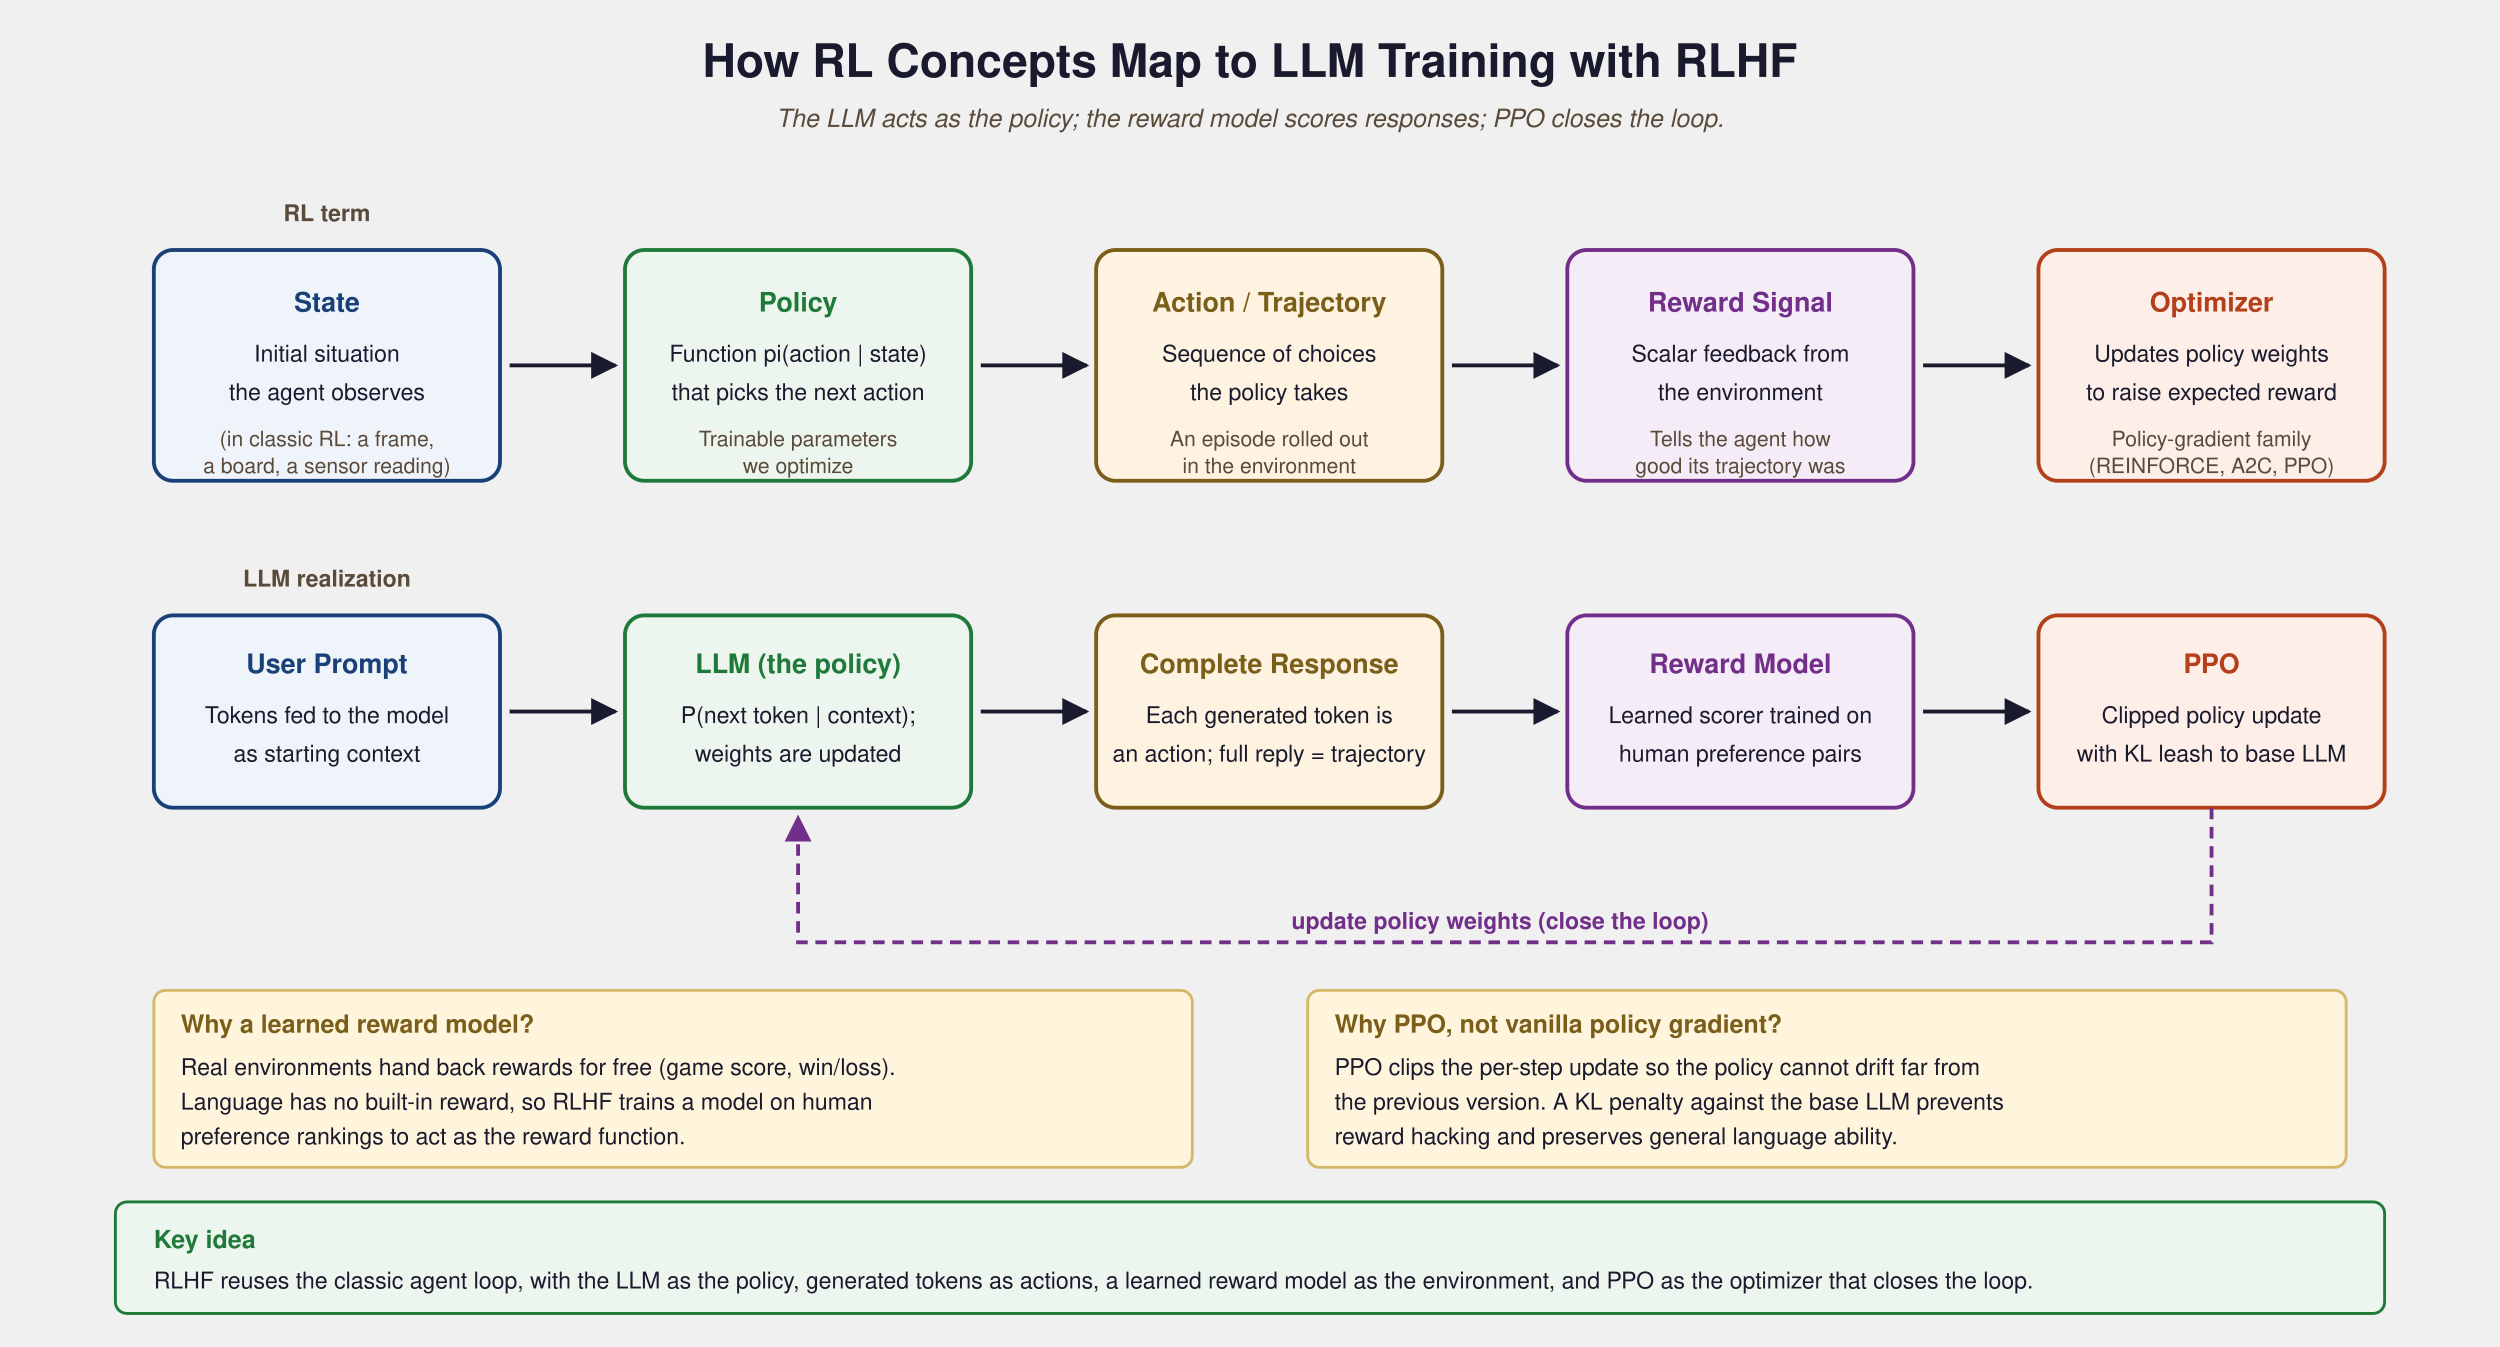
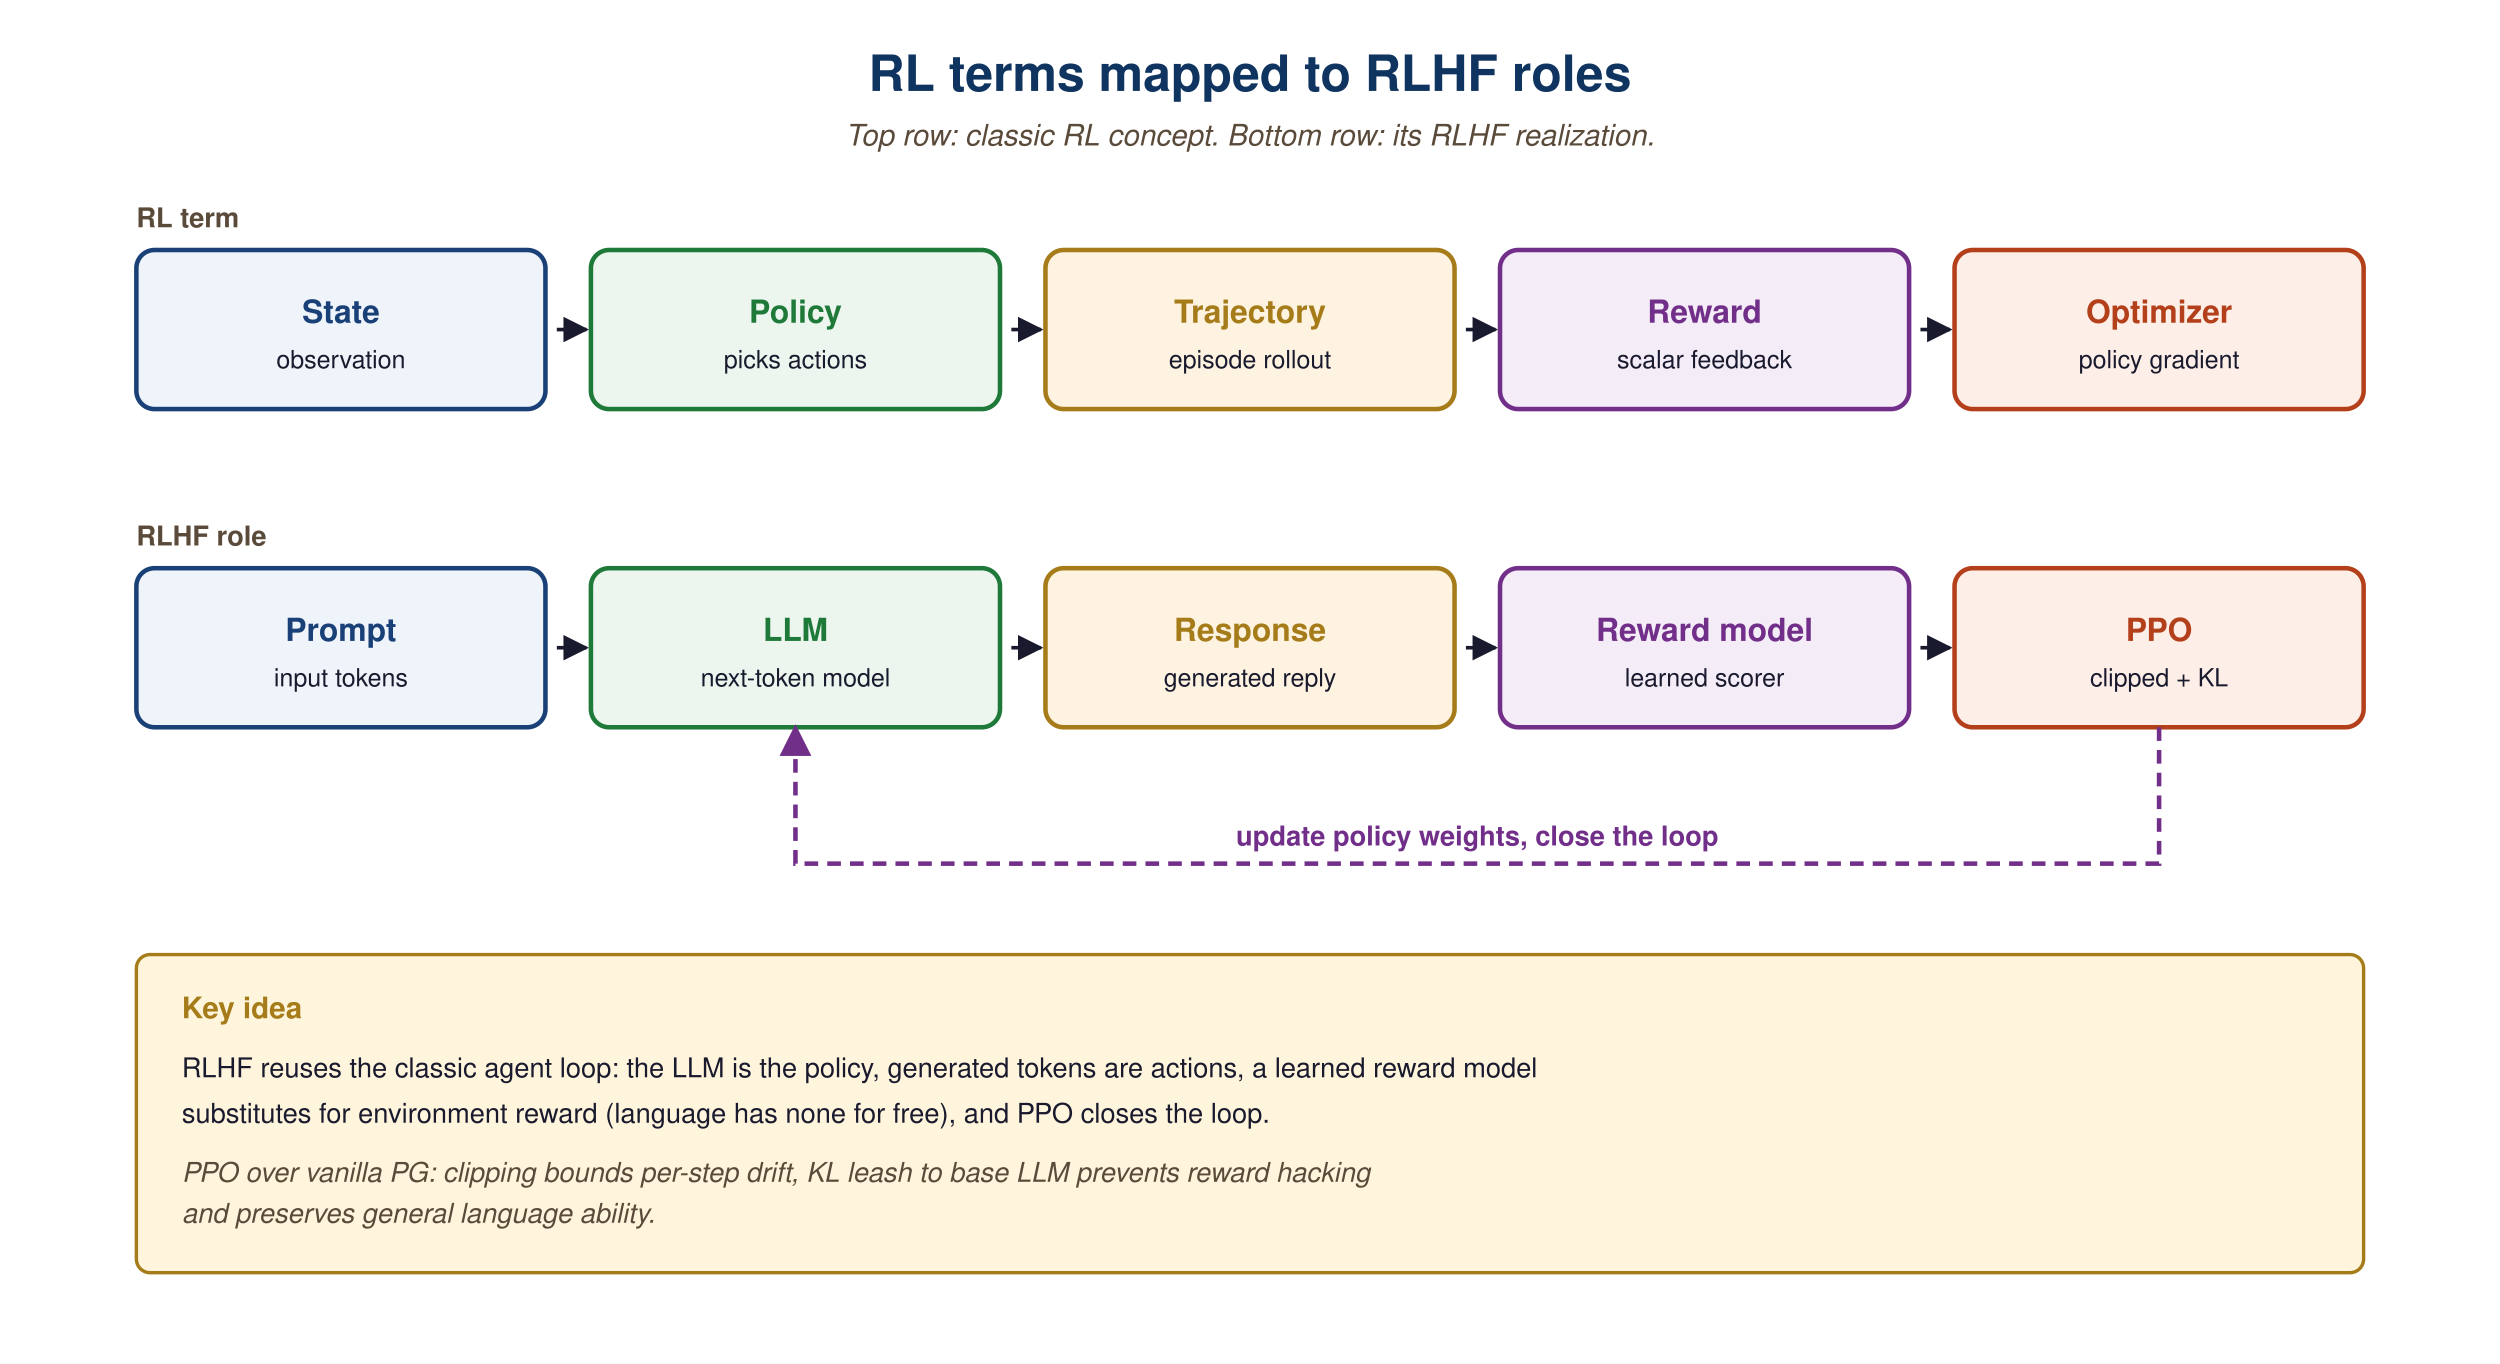
- <svg xmlns="http://www.w3.org/2000/svg" viewBox="0 0 1300 700" font-family="Helvetica, Arial, sans-serif">
+ <svg xmlns="http://www.w3.org/2000/svg" viewBox="0 0 1100 600" font-family="Helvetica, Arial, sans-serif">
+   <rect width="1100" height="600" fill="#ffffff" />
  <defs>
    <marker id="arr" viewBox="0 0 10 10" refX="9" refY="5" markerWidth="7" markerHeight="7" orient="auto-start-reverse">
      <path d="M 0 0 L 10 5 L 0 10 z" fill="#1a1a2e" />
    </marker>
-     <marker id="arrDash" viewBox="0 0 10 10" refX="9" refY="5" markerWidth="7" markerHeight="7" orient="auto-start-reverse">
+     <marker id="arrPurple" viewBox="0 0 10 10" refX="9" refY="5" markerWidth="7" markerHeight="7" orient="auto-start-reverse">
      <path d="M 0 0 L 10 5 L 0 10 z" fill="#722f8a" />
    </marker>
  </defs>
-   <text x="650" y="40" font-size="24" font-weight="600" text-anchor="middle" fill="#1a1a2e">How RL Concepts Map to LLM Training with RLHF</text>
-   <text x="650" y="66" font-size="13" font-style="italic" text-anchor="middle" fill="#5a4a3a">The LLM acts as the policy; the reward model scores responses; PPO closes the loop.</text>
-   <g font-size="12" fill="#1a1a2e">
-     <text x="170" y="115" font-size="12" font-weight="700" text-anchor="middle" fill="#5a4a3a">RL term</text>
-     <text x="170" y="305" font-size="12" font-weight="700" text-anchor="middle" fill="#5a4a3a">LLM realization</text>
-     <g transform="translate(80, 130)">
-       <rect width="180" height="120" rx="10" fill="#eef4fa" stroke="#1a4078" stroke-width="2" />
-       <text x="90" y="32" font-size="14" font-weight="700" text-anchor="middle" fill="#1a4078">State</text>
-       <text x="90" y="58" font-size="12" text-anchor="middle">Initial situation</text>
-       <text x="90" y="78" font-size="12" text-anchor="middle">the agent observes</text>
-       <text x="90" y="102" font-size="11" text-anchor="middle" fill="#5a4a3a">(in classic RL: a frame,</text>
-       <text x="90" y="116" font-size="11" text-anchor="middle" fill="#5a4a3a">a board, a sensor reading)</text>
-     </g>
-     <g transform="translate(80, 320)">
-       <rect width="180" height="100" rx="10" fill="#eef4fa" stroke="#1a4078" stroke-width="2" />
-       <text x="90" y="30" font-size="14" font-weight="700" text-anchor="middle" fill="#1a4078">User Prompt</text>
-       <text x="90" y="56" font-size="12" text-anchor="middle">Tokens fed to the model</text>
-       <text x="90" y="76" font-size="12" text-anchor="middle">as starting context</text>
-     </g>
-     <line x1="265" y1="190" x2="320" y2="190" stroke="#1a1a2e" stroke-width="2" marker-end="url(#arr)" />
-     <line x1="265" y1="370" x2="320" y2="370" stroke="#1a1a2e" stroke-width="2" marker-end="url(#arr)" />
-     <g transform="translate(325, 130)">
-       <rect width="180" height="120" rx="10" fill="#ecf6ee" stroke="#1f7a3a" stroke-width="2" />
-       <text x="90" y="32" font-size="14" font-weight="700" text-anchor="middle" fill="#1f7a3a">Policy</text>
-       <text x="90" y="58" font-size="12" text-anchor="middle">Function pi(action | state)</text>
-       <text x="90" y="78" font-size="12" text-anchor="middle">that picks the next action</text>
-       <text x="90" y="102" font-size="11" text-anchor="middle" fill="#5a4a3a">Trainable parameters</text>
-       <text x="90" y="116" font-size="11" text-anchor="middle" fill="#5a4a3a">we optimize</text>
-     </g>
-     <g transform="translate(325, 320)">
-       <rect width="180" height="100" rx="10" fill="#ecf6ee" stroke="#1f7a3a" stroke-width="2" />
-       <text x="90" y="30" font-size="14" font-weight="700" text-anchor="middle" fill="#1f7a3a">LLM (the policy)</text>
-       <text x="90" y="56" font-size="12" text-anchor="middle">P(next token | context);</text>
-       <text x="90" y="76" font-size="12" text-anchor="middle">weights are updated</text>
-     </g>
-     <line x1="510" y1="190" x2="565" y2="190" stroke="#1a1a2e" stroke-width="2" marker-end="url(#arr)" />
-     <line x1="510" y1="370" x2="565" y2="370" stroke="#1a1a2e" stroke-width="2" marker-end="url(#arr)" />
-     <g transform="translate(570, 130)">
-       <rect width="180" height="120" rx="10" fill="#fef3e0" stroke="#7a5e1a" stroke-width="2" />
-       <text x="90" y="32" font-size="14" font-weight="700" text-anchor="middle" fill="#7a5e1a">Action / Trajectory</text>
-       <text x="90" y="58" font-size="12" text-anchor="middle">Sequence of choices</text>
-       <text x="90" y="78" font-size="12" text-anchor="middle">the policy takes</text>
-       <text x="90" y="102" font-size="11" text-anchor="middle" fill="#5a4a3a">An episode rolled out</text>
-       <text x="90" y="116" font-size="11" text-anchor="middle" fill="#5a4a3a">in the environment</text>
-     </g>
-     <g transform="translate(570, 320)">
-       <rect width="180" height="100" rx="10" fill="#fef3e0" stroke="#7a5e1a" stroke-width="2" />
-       <text x="90" y="30" font-size="14" font-weight="700" text-anchor="middle" fill="#7a5e1a">Complete Response</text>
-       <text x="90" y="56" font-size="12" text-anchor="middle">Each generated token is</text>
-       <text x="90" y="76" font-size="12" text-anchor="middle">an action; full reply = trajectory</text>
-     </g>
-     <line x1="755" y1="190" x2="810" y2="190" stroke="#1a1a2e" stroke-width="2" marker-end="url(#arr)" />
-     <line x1="755" y1="370" x2="810" y2="370" stroke="#1a1a2e" stroke-width="2" marker-end="url(#arr)" />
-     <g transform="translate(815, 130)">
-       <rect width="180" height="120" rx="10" fill="#f4ecf7" stroke="#722f8a" stroke-width="2" />
-       <text x="90" y="32" font-size="14" font-weight="700" text-anchor="middle" fill="#722f8a">Reward Signal</text>
-       <text x="90" y="58" font-size="12" text-anchor="middle">Scalar feedback from</text>
-       <text x="90" y="78" font-size="12" text-anchor="middle">the environment</text>
-       <text x="90" y="102" font-size="11" text-anchor="middle" fill="#5a4a3a">Tells the agent how</text>
-       <text x="90" y="116" font-size="11" text-anchor="middle" fill="#5a4a3a">good its trajectory was</text>
-     </g>
-     <g transform="translate(815, 320)">
-       <rect width="180" height="100" rx="10" fill="#f4ecf7" stroke="#722f8a" stroke-width="2" />
-       <text x="90" y="30" font-size="14" font-weight="700" text-anchor="middle" fill="#722f8a">Reward Model</text>
-       <text x="90" y="56" font-size="12" text-anchor="middle">Learned scorer trained on</text>
-       <text x="90" y="76" font-size="12" text-anchor="middle">human preference pairs</text>
-     </g>
-     <line x1="1000" y1="190" x2="1055" y2="190" stroke="#1a1a2e" stroke-width="2" marker-end="url(#arr)" />
-     <line x1="1000" y1="370" x2="1055" y2="370" stroke="#1a1a2e" stroke-width="2" marker-end="url(#arr)" />
-     <g transform="translate(1060, 130)">
-       <rect width="180" height="120" rx="10" fill="#fdeee8" stroke="#b3401b" stroke-width="2" />
-       <text x="90" y="32" font-size="14" font-weight="700" text-anchor="middle" fill="#b3401b">Optimizer</text>
-       <text x="90" y="58" font-size="12" text-anchor="middle">Updates policy weights</text>
-       <text x="90" y="78" font-size="12" text-anchor="middle">to raise expected reward</text>
-       <text x="90" y="102" font-size="11" text-anchor="middle" fill="#5a4a3a">Policy-gradient family</text>
-       <text x="90" y="116" font-size="11" text-anchor="middle" fill="#5a4a3a">(REINFORCE, A2C, PPO)</text>
-     </g>
-     <g transform="translate(1060, 320)">
-       <rect width="180" height="100" rx="10" fill="#fdeee8" stroke="#b3401b" stroke-width="2" />
-       <text x="90" y="30" font-size="14" font-weight="700" text-anchor="middle" fill="#b3401b">PPO</text>
-       <text x="90" y="56" font-size="12" text-anchor="middle">Clipped policy update</text>
-       <text x="90" y="76" font-size="12" text-anchor="middle">with KL leash to base LLM</text>
-     </g>
+   <text x="550" y="40" font-size="22" font-weight="700" text-anchor="middle" fill="#0f3460">RL terms mapped to RLHF roles</text>
+   <text x="550" y="64" font-size="13" font-style="italic" text-anchor="middle" fill="#5a4a3a">Top row: classic RL concept. Bottom row: its RLHF realization.</text>
+   <text x="60" y="100" font-size="12" font-weight="700" fill="#5a4a3a">RL term</text>
+   <text x="60" y="240" font-size="12" font-weight="700" fill="#5a4a3a">RLHF role</text>
+   <g transform="translate(60, 110)">
+     <rect width="180" height="70" rx="8" fill="#eef4fa" stroke="#1a4078" stroke-width="2" />
+     <text x="90" y="32" font-size="14" font-weight="700" text-anchor="middle" fill="#1a4078">State</text>
+     <text x="90" y="52" font-size="11" text-anchor="middle" fill="#1a1a2e">observation</text>
  </g>
-   <path d="M 1150 420 L 1150 490 L 415 490 L 415 425" fill="none" stroke="#722f8a" stroke-width="2" stroke-dasharray="6 4" marker-end="url(#arrDash)" />
-   <text x="780" y="483" font-size="12" font-weight="700" text-anchor="middle" fill="#722f8a">update policy weights (close the loop)</text>
-   <g transform="translate(80, 515)">
-     <rect width="540" height="92" rx="6" fill="#fff5dc" stroke="#d4b96a" stroke-width="1.5" />
-     <text x="14" y="22" font-size="13" font-weight="700" fill="#7a5e1a">Why a learned reward model?</text>
-     <text x="14" y="44" font-size="12" fill="#1a1a2e">Real environments hand back rewards for free (game score, win/loss).</text>
-     <text x="14" y="62" font-size="12" fill="#1a1a2e">Language has no built-in reward, so RLHF trains a model on human</text>
-     <text x="14" y="80" font-size="12" fill="#1a1a2e">preference rankings to act as the reward function.</text>
+   <g transform="translate(60, 250)">
+     <rect width="180" height="70" rx="8" fill="#eef4fa" stroke="#1a4078" stroke-width="2" />
+     <text x="90" y="32" font-size="14" font-weight="700" text-anchor="middle" fill="#1a4078">Prompt</text>
+     <text x="90" y="52" font-size="11" text-anchor="middle" fill="#1a1a2e">input tokens</text>
  </g>
-   <g transform="translate(680, 515)">
-     <rect width="540" height="92" rx="6" fill="#fff5dc" stroke="#d4b96a" stroke-width="1.5" />
-     <text x="14" y="22" font-size="13" font-weight="700" fill="#7a5e1a">Why PPO, not vanilla policy gradient?</text>
-     <text x="14" y="44" font-size="12" fill="#1a1a2e">PPO clips the per-step update so the policy cannot drift far from</text>
-     <text x="14" y="62" font-size="12" fill="#1a1a2e">the previous version. A KL penalty against the base LLM prevents</text>
-     <text x="14" y="80" font-size="12" fill="#1a1a2e">reward hacking and preserves general language ability.</text>
+   <g transform="translate(260, 110)">
+     <rect width="180" height="70" rx="8" fill="#ecf6ee" stroke="#1f7a3a" stroke-width="2" />
+     <text x="90" y="32" font-size="14" font-weight="700" text-anchor="middle" fill="#1f7a3a">Policy</text>
+     <text x="90" y="52" font-size="11" text-anchor="middle" fill="#1a1a2e">picks actions</text>
  </g>
-   <g transform="translate(60, 625)">
-     <rect width="1180" height="58" rx="6" fill="#ecf6ee" stroke="#1f7a3a" stroke-width="1.5" />
-     <text x="20" y="24" font-size="13" font-weight="700" fill="#1f7a3a">Key idea</text>
-     <text x="20" y="45" font-size="12" fill="#1a1a2e">RLHF reuses the classic agent loop, with the LLM as the policy, generated tokens as actions, a learned reward model as the environment, and PPO as the optimizer that closes the loop.</text>
+   <g transform="translate(260, 250)">
+     <rect width="180" height="70" rx="8" fill="#ecf6ee" stroke="#1f7a3a" stroke-width="2" />
+     <text x="90" y="32" font-size="14" font-weight="700" text-anchor="middle" fill="#1f7a3a">LLM</text>
+     <text x="90" y="52" font-size="11" text-anchor="middle" fill="#1a1a2e">next-token model</text>
+   </g>
+   <g transform="translate(460, 110)">
+     <rect width="180" height="70" rx="8" fill="#fef3e0" stroke="#a67c1a" stroke-width="2" />
+     <text x="90" y="32" font-size="14" font-weight="700" text-anchor="middle" fill="#a67c1a">Trajectory</text>
+     <text x="90" y="52" font-size="11" text-anchor="middle" fill="#1a1a2e">episode rollout</text>
+   </g>
+   <g transform="translate(460, 250)">
+     <rect width="180" height="70" rx="8" fill="#fef3e0" stroke="#a67c1a" stroke-width="2" />
+     <text x="90" y="32" font-size="14" font-weight="700" text-anchor="middle" fill="#a67c1a">Response</text>
+     <text x="90" y="52" font-size="11" text-anchor="middle" fill="#1a1a2e">generated reply</text>
+   </g>
+   <g transform="translate(660, 110)">
+     <rect width="180" height="70" rx="8" fill="#f4ecf7" stroke="#722f8a" stroke-width="2" />
+     <text x="90" y="32" font-size="14" font-weight="700" text-anchor="middle" fill="#722f8a">Reward</text>
+     <text x="90" y="52" font-size="11" text-anchor="middle" fill="#1a1a2e">scalar feedback</text>
+   </g>
+   <g transform="translate(660, 250)">
+     <rect width="180" height="70" rx="8" fill="#f4ecf7" stroke="#722f8a" stroke-width="2" />
+     <text x="90" y="32" font-size="14" font-weight="700" text-anchor="middle" fill="#722f8a">Reward model</text>
+     <text x="90" y="52" font-size="11" text-anchor="middle" fill="#1a1a2e">learned scorer</text>
+   </g>
+   <g transform="translate(860, 110)">
+     <rect width="180" height="70" rx="8" fill="#fdeee8" stroke="#b3401b" stroke-width="2" />
+     <text x="90" y="32" font-size="14" font-weight="700" text-anchor="middle" fill="#b3401b">Optimizer</text>
+     <text x="90" y="52" font-size="11" text-anchor="middle" fill="#1a1a2e">policy gradient</text>
+   </g>
+   <g transform="translate(860, 250)">
+     <rect width="180" height="70" rx="8" fill="#fdeee8" stroke="#b3401b" stroke-width="2" />
+     <text x="90" y="32" font-size="14" font-weight="700" text-anchor="middle" fill="#b3401b">PPO</text>
+     <text x="90" y="52" font-size="11" text-anchor="middle" fill="#1a1a2e">clipped + KL</text>
+   </g>
+   <g stroke="#1a1a2e" stroke-width="1.6" fill="none" marker-end="url(#arr)">
+     <line x1="245" y1="145" x2="258" y2="145" />
+     <line x1="445" y1="145" x2="458" y2="145" />
+     <line x1="645" y1="145" x2="658" y2="145" />
+     <line x1="845" y1="145" x2="858" y2="145" />
+     <line x1="245" y1="285" x2="258" y2="285" />
+     <line x1="445" y1="285" x2="458" y2="285" />
+     <line x1="645" y1="285" x2="658" y2="285" />
+     <line x1="845" y1="285" x2="858" y2="285" />
+   </g>
+   <path d="M 950 320 L 950 380 L 350 380 L 350 320" fill="none" stroke="#722f8a" stroke-width="2" stroke-dasharray="6 4" marker-end="url(#arrPurple)" />
+   <text x="650" y="372" font-size="12" font-weight="700" text-anchor="middle" fill="#722f8a">update policy weights, close the loop</text>
+   <g transform="translate(60, 420)">
+     <rect width="980" height="140" rx="6" fill="#fff5dc" stroke="#a67c1a" stroke-width="1.5" />
+     <text x="20" y="28" font-size="13" font-weight="700" fill="#a67c1a">Key idea</text>
+     <text x="20" y="54" font-size="12" fill="#1a1a2e">RLHF reuses the classic agent loop: the LLM is the policy, generated tokens are actions, a learned reward model</text>
+     <text x="20" y="74" font-size="12" fill="#1a1a2e">substitutes for environment reward (language has none for free), and PPO closes the loop.</text>
+     <text x="20" y="100" font-size="12" font-style="italic" fill="#5a4a3a">PPO over vanilla PG: clipping bounds per-step drift, KL leash to base LLM prevents reward hacking</text>
+     <text x="20" y="118" font-size="12" font-style="italic" fill="#5a4a3a">and preserves general language ability.</text>
  </g>
</svg>
